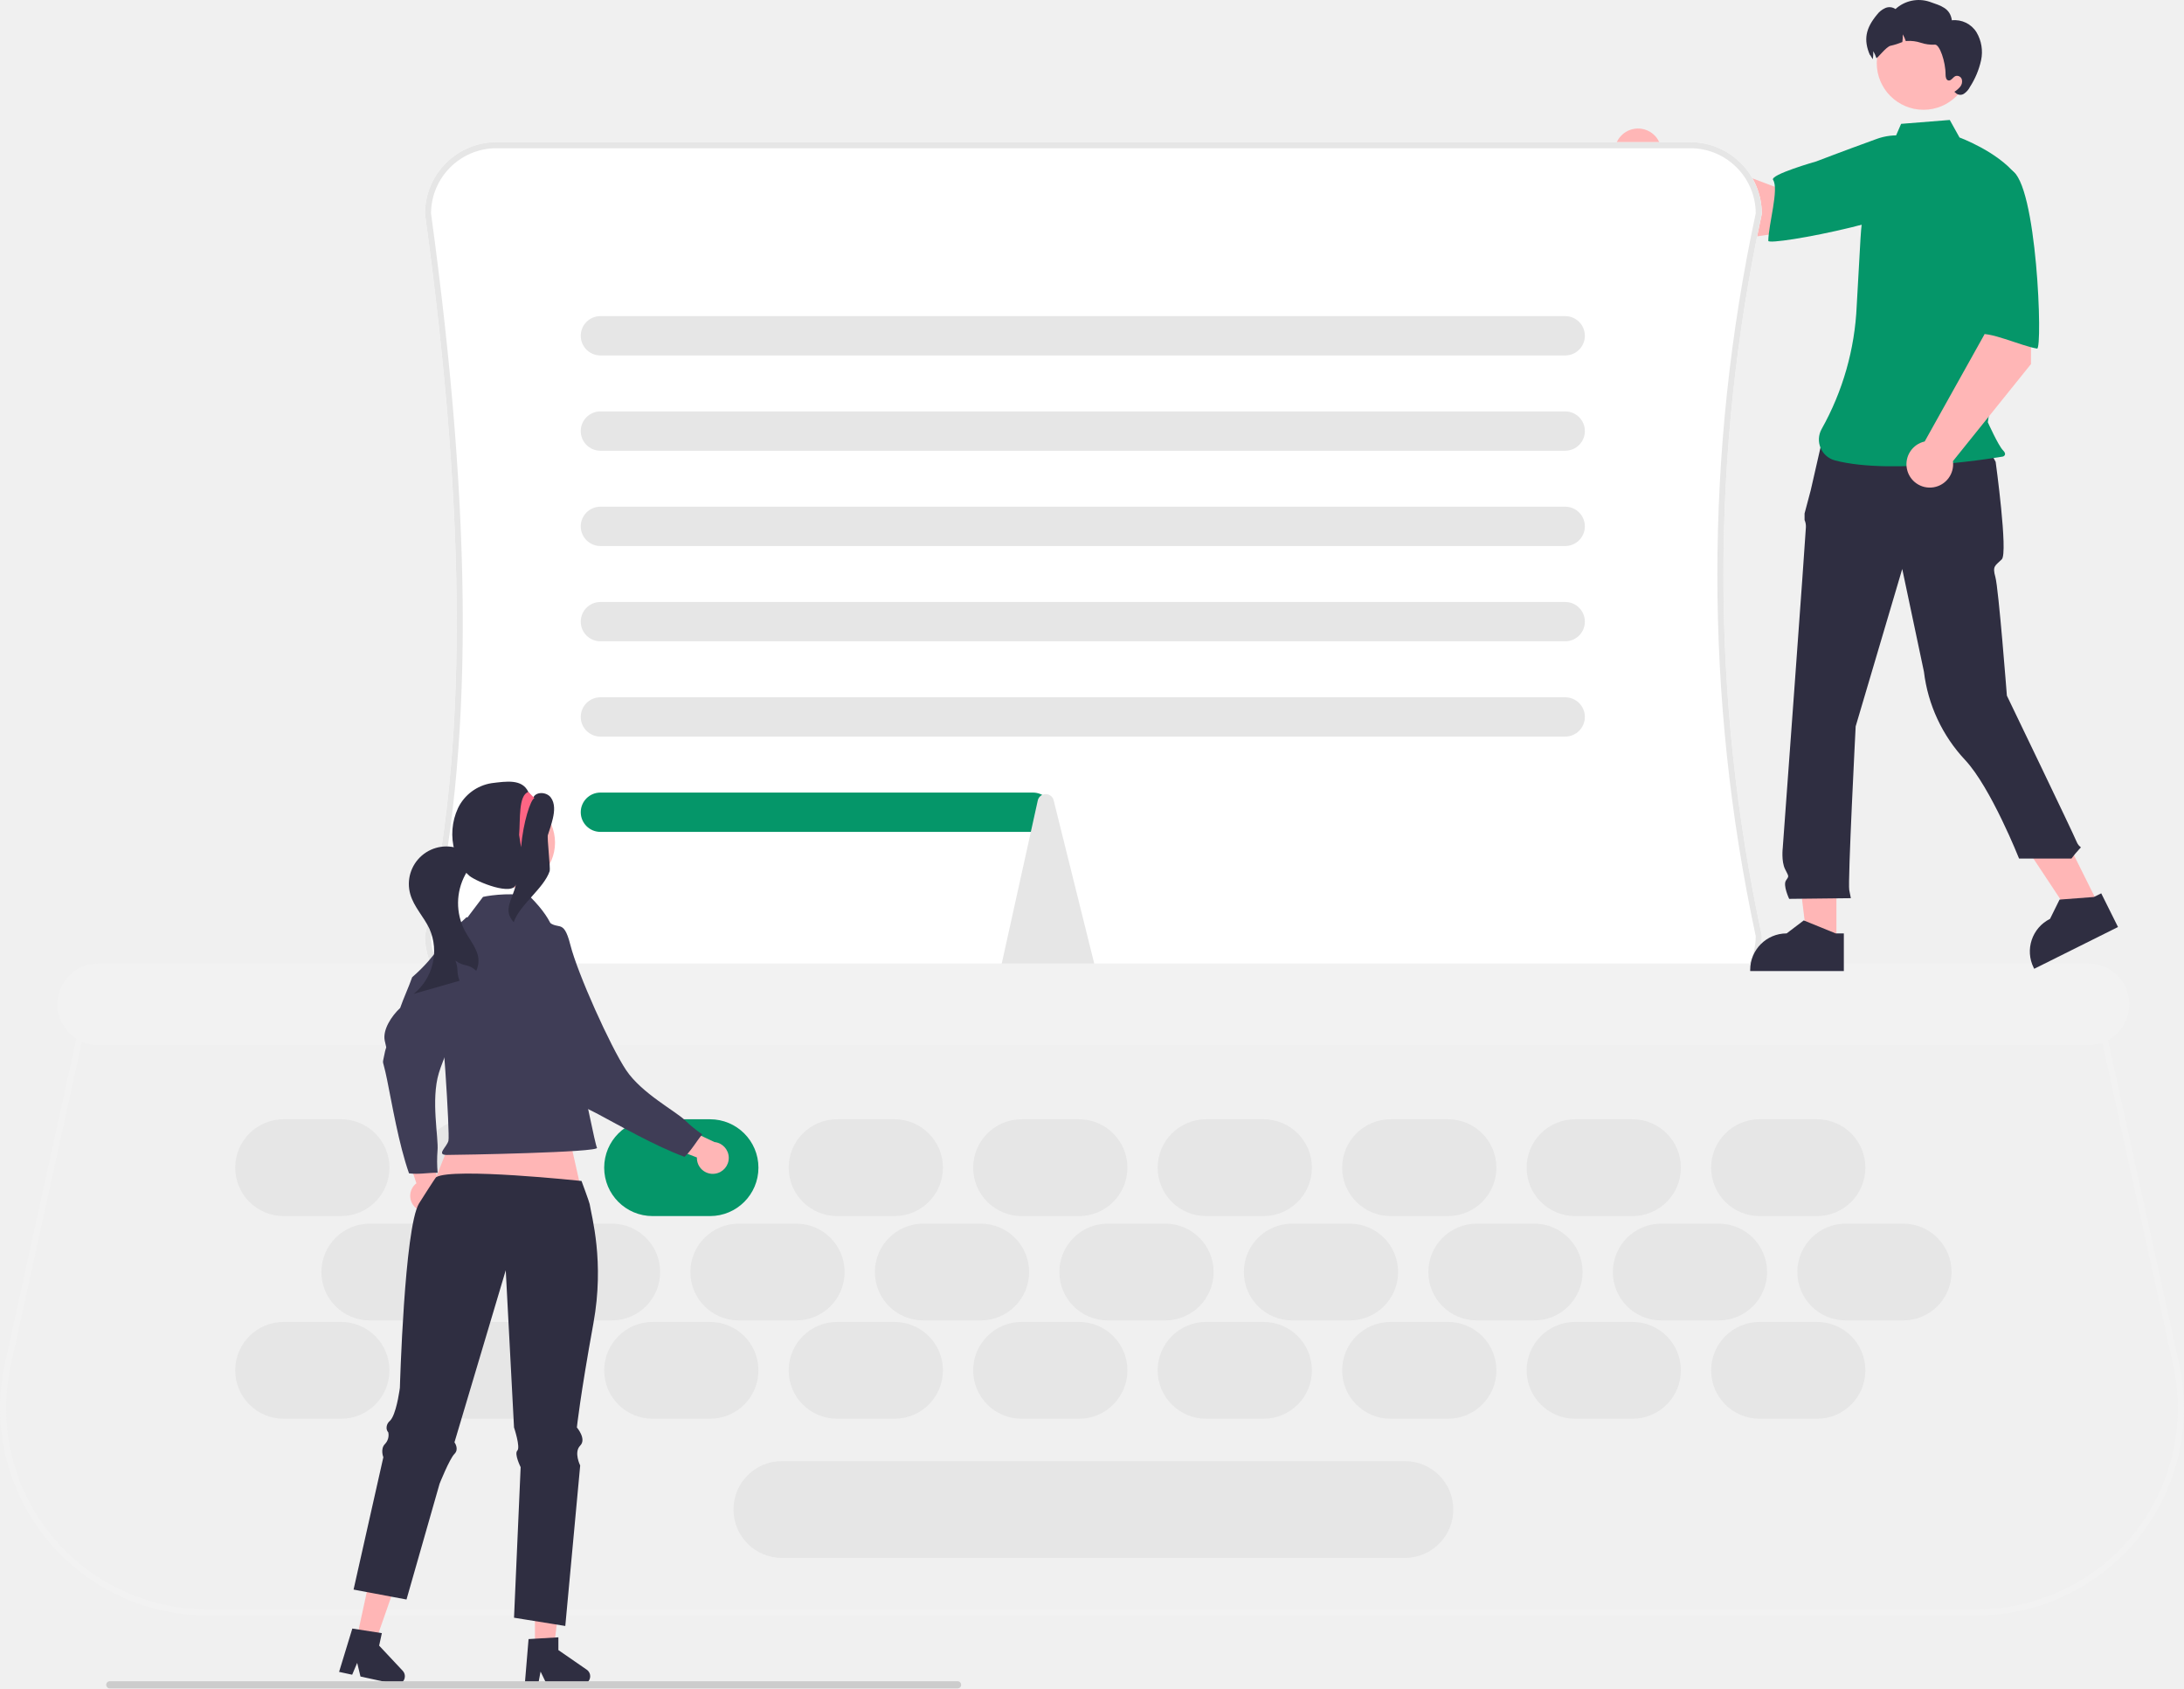
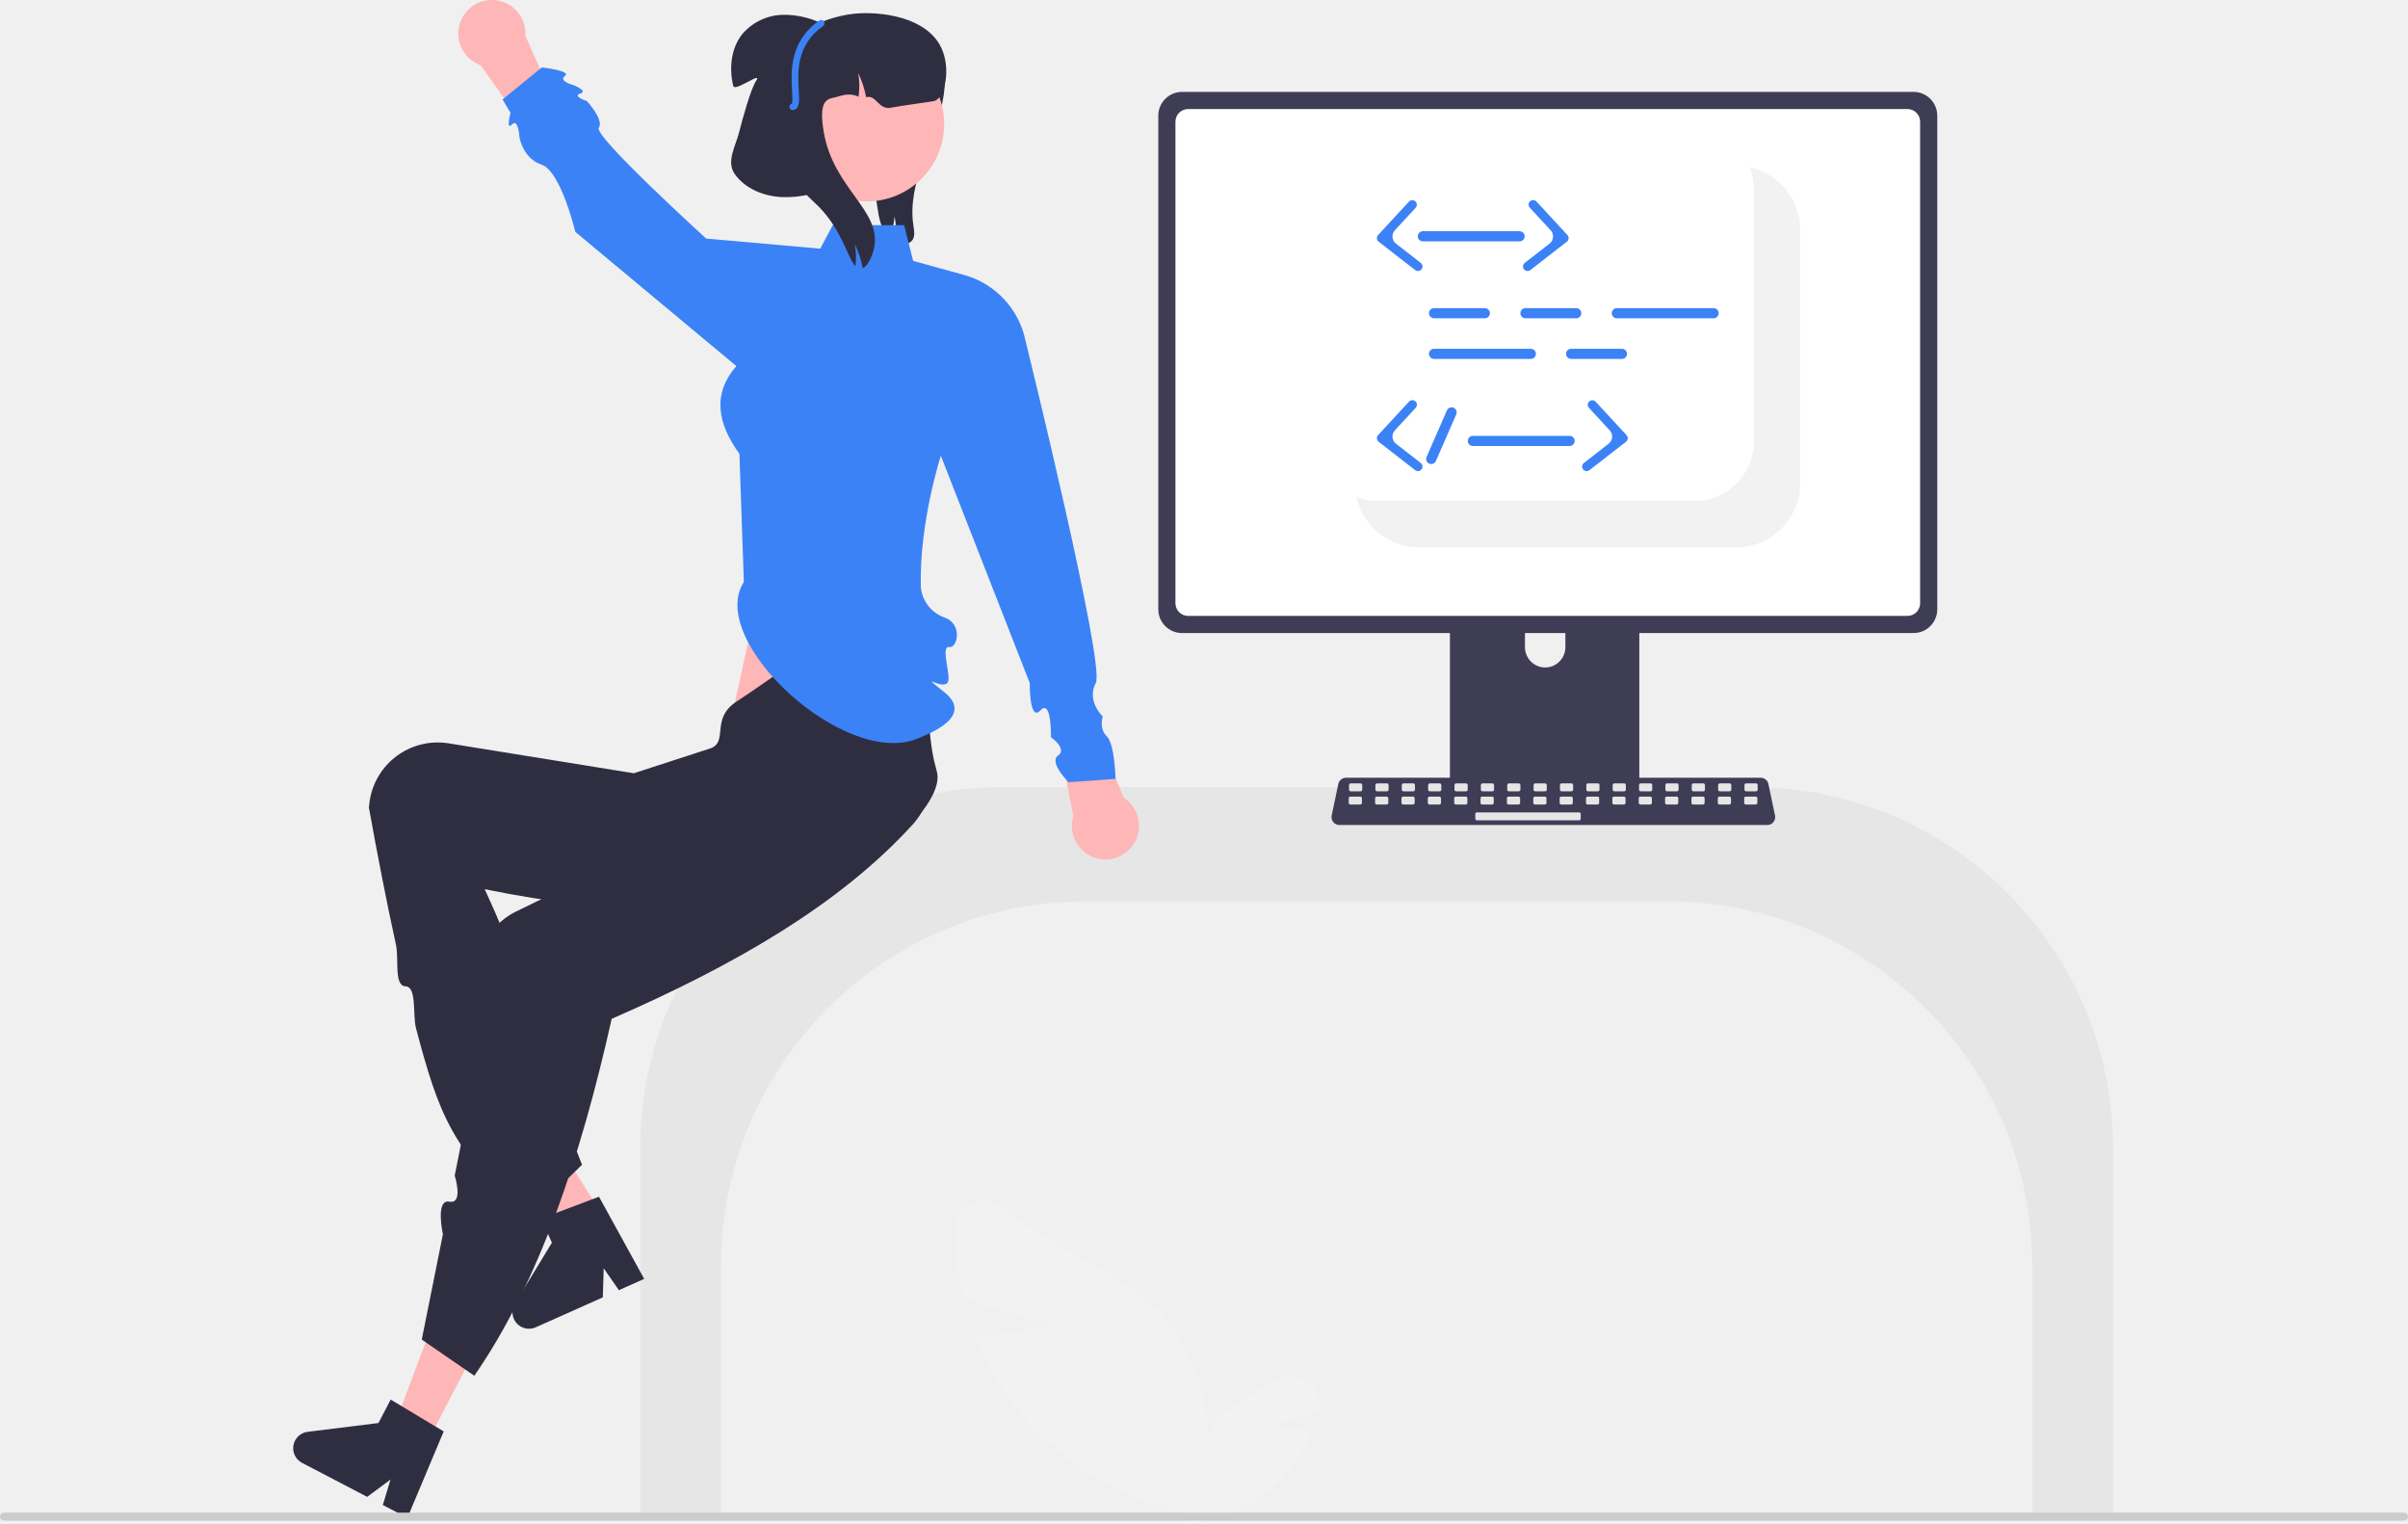
- <svg xmlns="http://www.w3.org/2000/svg" data-name="Layer 1" width="722.113" height="558.151" viewBox="0 0 722.113 558.151">
-   <path d="M892.077,705.041h-585.082a68.496,68.496,0,0,1-66.896-83.213l26.134-118.787H932.84l26.134,118.787a68.496,68.496,0,0,1-66.896,83.213Zm-624.237-200-25.788,117.217a66.497,66.497,0,0,0,64.943,80.783h585.082a66.497,66.497,0,0,0,64.943-80.783l-25.788-117.217Z" transform="translate(-238.4798 -171.0368)" fill="#f2f2f2" />
-   <path d="M817.785,249.415l30.69-4.574-4.848-21.349-18.4,9.267-37.961-14.307a7.717,7.717,0,1,0-5.048,10.199Z" transform="translate(-238.4798 -171.0368)" fill="#ffb6b6" />
-   <path d="M880.164,233.455c-2.373,8.995-57.048,19.141-57.02,17.195.078-5.531,3.593-17.135,1.585-20.146-1.148-1.722,14.313-6.121,14.313-6.121s8.533-3.285,19.596-7.293a19.721,19.721,0,0,1,18.85,2.604S882.537,224.461,880.164,233.455Z" transform="translate(-238.4798 -171.0368)" fill="#059669" />
-   <path d="M351.247,608.037h-19a16,16,0,0,0,0,32h19a16,16,0,0,0,0-32Z" transform="translate(-238.4798 -171.0368)" fill="#e6e6e6" />
-   <path d="M412.247,608.037h-19a16,16,0,0,0,0,32h19a16,16,0,0,0,0-32Z" transform="translate(-238.4798 -171.0368)" fill="#e6e6e6" />
-   <path d="M473.247,608.037h-19a16,16,0,0,0,0,32h19a16,16,0,0,0,0-32Z" transform="translate(-238.4798 -171.0368)" fill="#e6e6e6" />
-   <path d="M534.247,608.037h-19a16,16,0,0,0,0,32h19a16,16,0,0,0,0-32Z" transform="translate(-238.4798 -171.0368)" fill="#e6e6e6" />
-   <path d="M595.247,608.037h-19a16,16,0,0,0,0,32h19a16,16,0,0,0,0-32Z" transform="translate(-238.4798 -171.0368)" fill="#e6e6e6" />
-   <path d="M656.247,608.037h-19a16,16,0,0,0,0,32h19a16,16,0,0,0,0-32Z" transform="translate(-238.4798 -171.0368)" fill="#e6e6e6" />
-   <path d="M717.247,608.037h-19a16,16,0,0,0,0,32h19a16,16,0,0,0,0-32Z" transform="translate(-238.4798 -171.0368)" fill="#e6e6e6" />
-   <path d="M778.247,608.037h-19a16,16,0,0,0,0,32h19a16,16,0,0,0,0-32Z" transform="translate(-238.4798 -171.0368)" fill="#e6e6e6" />
-   <path d="M839.247,608.037h-19a16,16,0,0,0,0,32h19a16,16,0,0,0,0-32Z" transform="translate(-238.4798 -171.0368)" fill="#e6e6e6" />
-   <path d="M351.247,541.037h-19a16,16,0,0,0,0,32h19a16,16,0,0,0,0-32Z" transform="translate(-238.4798 -171.0368)" fill="#e6e6e6" />
-   <path d="M412.247,541.037h-19a16,16,0,0,0,0,32h19a16,16,0,0,0,0-32Z" transform="translate(-238.4798 -171.0368)" fill="#e6e6e6" />
-   <path d="M473.247,541.037h-19a16,16,0,0,0,0,32h19a16,16,0,0,0,0-32Z" transform="translate(-238.4798 -171.0368)" fill="#059669" />
-   <path d="M534.247,541.037h-19a16,16,0,0,0,0,32h19a16,16,0,0,0,0-32Z" transform="translate(-238.4798 -171.0368)" fill="#e6e6e6" />
-   <path d="M595.247,541.037h-19a16,16,0,0,0,0,32h19a16,16,0,0,0,0-32Z" transform="translate(-238.4798 -171.0368)" fill="#e6e6e6" />
-   <path d="M656.247,541.037h-19a16,16,0,0,0,0,32h19a16,16,0,0,0,0-32Z" transform="translate(-238.4798 -171.0368)" fill="#e6e6e6" />
-   <path d="M717.247,541.037h-19a16,16,0,0,0,0,32h19a16,16,0,0,0,0-32Z" transform="translate(-238.4798 -171.0368)" fill="#e6e6e6" />
-   <path d="M778.247,541.037h-19a16,16,0,0,0,0,32h19a16,16,0,0,0,0-32Z" transform="translate(-238.4798 -171.0368)" fill="#e6e6e6" />
-   <path d="M839.247,541.037h-19a16,16,0,0,0,0,32h19a16,16,0,0,0,0-32Z" transform="translate(-238.4798 -171.0368)" fill="#e6e6e6" />
-   <path d="M379.747,575.537h-19a16,16,0,0,0,0,32h19a16,16,0,0,0,0-32Z" transform="translate(-238.4798 -171.0368)" fill="#e6e6e6" />
-   <path d="M440.747,575.537h-19a16,16,0,0,0,0,32h19a16,16,0,0,0,0-32Z" transform="translate(-238.4798 -171.0368)" fill="#e6e6e6" />
-   <path d="M501.747,575.537h-19a16,16,0,0,0,0,32h19a16,16,0,0,0,0-32Z" transform="translate(-238.4798 -171.0368)" fill="#e6e6e6" />
-   <path d="M562.747,575.537h-19a16,16,0,0,0,0,32h19a16,16,0,0,0,0-32Z" transform="translate(-238.4798 -171.0368)" fill="#e6e6e6" />
-   <path d="M623.747,575.537h-19a16,16,0,0,0,0,32h19a16,16,0,0,0,0-32Z" transform="translate(-238.4798 -171.0368)" fill="#e6e6e6" />
-   <path d="M684.747,575.537h-19a16,16,0,0,0,0,32h19a16,16,0,0,0,0-32Z" transform="translate(-238.4798 -171.0368)" fill="#e6e6e6" />
-   <path d="M745.747,575.537h-19a16,16,0,0,0,0,32h19a16,16,0,0,0,0-32Z" transform="translate(-238.4798 -171.0368)" fill="#e6e6e6" />
-   <path d="M806.747,575.537h-19a16,16,0,0,0,0,32h19a16,16,0,0,0,0-32Z" transform="translate(-238.4798 -171.0368)" fill="#e6e6e6" />
-   <path d="M867.747,575.537h-19a16,16,0,0,0,0,32h19a16,16,0,0,0,0-32Z" transform="translate(-238.4798 -171.0368)" fill="#e6e6e6" />
-   <path d="M797.379,504.037H402.615a23.645,23.645,0,0,1-23.618-23.618l.026-.226c13.966-60.428,13.96-136.182-.017-238.402l-.009-.136a23.645,23.645,0,0,1,23.618-23.618H797.379A23.645,23.645,0,0,1,820.997,241.655l-.022.209a566.872,566.872,0,0,0,0,238.346l.022.209A23.645,23.645,0,0,1,797.379,504.037Z" transform="translate(-238.4798 -171.0368)" fill="#fff" />
-   <path d="M797.379,504.037H402.615a23.645,23.645,0,0,1-23.618-23.618l.026-.226c13.966-60.428,13.96-136.182-.017-238.402l-.009-.136a23.645,23.645,0,0,1,23.618-23.618H797.379A23.645,23.645,0,0,1,820.997,241.655l-.022.209a566.872,566.872,0,0,0,0,238.346l.022.209A23.645,23.645,0,0,1,797.379,504.037ZM380.997,480.531a21.643,21.643,0,0,0,21.618,21.506H797.379a21.643,21.643,0,0,0,21.618-21.514,568.845,568.845,0,0,1,0-238.973,21.643,21.643,0,0,0-21.618-21.514H402.615a21.643,21.643,0,0,0-21.618,21.551C394.989,343.956,394.99,419.893,380.997,480.531Z" transform="translate(-238.4798 -171.0368)" fill="#e6e6e6" />
-   <path d="M755.997,288.537h-319a6.5,6.5,0,0,1,0-13h319a6.5,6.5,0,0,1,0,13Z" transform="translate(-238.4798 -171.0368)" fill="#e6e6e6" />
-   <path d="M755.997,320.037h-319a6.5,6.5,0,0,1,0-13h319a6.5,6.5,0,0,1,0,13Z" transform="translate(-238.4798 -171.0368)" fill="#e6e6e6" />
-   <path d="M755.997,351.537h-319a6.5,6.5,0,0,1,0-13h319a6.5,6.5,0,0,1,0,13Z" transform="translate(-238.4798 -171.0368)" fill="#e6e6e6" />
-   <path d="M755.997,383.037h-319a6.5,6.5,0,0,1,0-13h319a6.5,6.5,0,0,1,0,13Z" transform="translate(-238.4798 -171.0368)" fill="#e6e6e6" />
-   <path d="M755.997,414.537h-319a6.5,6.5,0,0,1,0-13h319a6.5,6.5,0,0,1,0,13Z" transform="translate(-238.4798 -171.0368)" fill="#e6e6e6" />
-   <path d="M579.997,446.037h-143a6.5,6.5,0,0,1,0-13h143a6.5,6.5,0,0,1,0,13Z" transform="translate(-238.4798 -171.0368)" fill="#059669" />
-   <path d="M598.178,495.537H571.855a2.658,2.658,0,0,1-2.069-1.02,3.174,3.174,0,0,1-.601-2.652l12.387-56.046a2.7,2.7,0,0,1,5.32-.081l13.936,56.045a3.175,3.175,0,0,1-.558,2.704A2.657,2.657,0,0,1,598.178,495.537Z" transform="translate(-238.4798 -171.0368)" fill="#e6e6e6" />
-   <path d="M928.997,516.537h-658a13.5,13.5,0,0,1,0-27h658a13.5,13.5,0,0,1,0,27Z" transform="translate(-238.4798 -171.0368)" fill="#f2f2f2" />
-   <polygon points="607.193 311.693 597.591 311.692 593.024 274.657 607.195 274.658 607.193 311.693" fill="#ffb6b6" />
-   <path d="M848.121,492.037l-30.96-.001v-.392a12.051,12.051,0,0,1,12.05-12.05h.001l5.655-4.29,10.551,4.291,2.703 0Z" transform="translate(-238.4798 -171.0368)" fill="#2f2e41" />
-   <polygon points="693.95 299.209 685.357 303.492 664.747 272.384 677.431 266.063 693.95 299.209" fill="#ffb6b6" />
-   <path d="M938.774,477.484l-27.709,13.81-.175-.35a12.051,12.051,0,0,1,5.409-16.16l.001-0,3.147-6.363,11.357-.867,2.419-1.206Z" transform="translate(-238.4798 -171.0368)" fill="#2f2e41" />
-   <path d="M841.419,314.529l52.945,1.853,3.959,7.352s4.146,30.079,2.023,32.203-3.185,2.123-2.123,5.84,3.807,39.222,3.807,39.222,21.871,45.366,22.933,48.021,2.123,1.593,1.062,2.654A39.098,39.098,0,0,0,923.369,454.859H906.064s-9.317-23.503-17.846-32.593a51.635,51.635,0,0,1-13.612-29.178l-7.175-33.965L852.036,411.148s-2.654,51.494-2.123,54.149l.531,2.654-20.396.228s-2.123-4.475-1.062-6.067.998-1.158-.297-3.764-.764-7.023-.764-7.023,7.655-104.412,7.655-106.005a5.295,5.295,0,0,0-.441-2.388V340.77l2.034-7.66Z" transform="translate(-238.4798 -171.0368)" fill="#2f2e41" />
-   <path d="M864.246,218.467c-3.446,2.049-5.508,5.813-6.691,9.644a91.389,91.389,0,0,0-3.927,21.835l-1.25,22.187a91.35,91.35,0,0,1-11.627,40.784,7.13,7.13,0,0,0,4.46,10.325c19.189,5.035,55.533-1.287,55.533-1.287s1.548-.516,0-2.064-5.021-9.288-5.021-9.288l4.128-27.117,5.16-54.697c-6.192-7.74-18.645-12.303-18.645-12.303l-3.218-5.792-16.089,1.287Z" transform="translate(-238.4798 -171.0368)" fill="#059669" />
-   <circle cx="635.979" cy="20.834" r="15.455" fill="#ffb8b8" />
-   <path d="M893.503,190.953a26.877,26.877,0,0,1-3.676,8.807,5.995,5.995,0,0,1-2.005,2.277,2.192,2.192,0,0,1-2.785-.348l-.376-.306a7.976,7.976,0,0,0,1.949-1.692,2.716,2.716,0,0,0,.522-2.43,1.673,1.673,0,0,0-2.047-1.093c-.905.355-1.455,1.664-2.402,1.462-.766-.167-.926-1.177-.926-1.97.028-4.149-1.977-10.046-3.53-9.865a12.519,12.519,0,0,1-4.63-.62,12.13,12.13,0,0,0-4.637-.592c-.111.014-.223.035-.341.056a10.267,10.267,0,0,0-1.03-2.249,12.014,12.014,0,0,1-.125,2.548,23.832,23.832,0,0,1-3.857,1.218c-1.434.202-4.588,4.491-4.734,4.052a10.268,10.268,0,0,0-1.03-2.249,12.014,12.014,0,0,1-.125,2.548c-.007.035-.007.063-.014.097-.696-.926-1.121-2.054-.884-1.191-2.332-5.277-1.427-9.058,2.242-13.506a7.055,7.055,0,0,1,2.75-2.207,3.468,3.468,0,0,1,3.384.334,11.384,11.384,0,0,1,11.292-2.409c3.822,1.33,6.767,2.11,7.352,6.12a8.509,8.509,0,0,1,8.153,3.968A12.85,12.85,0,0,1,893.503,190.953Z" transform="translate(-238.4798 -171.0368)" fill="#2f2e41" />
-   <path d="M909.997,291.385l.025-31.029-21.832,1.63,6.437,19.57-19.775,35.421a7.717,7.717,0,1,0,9.338,6.504Z" transform="translate(-238.4798 -171.0368)" fill="#ffb6b6" />
-   <path d="M903.458,227.33c8.544,3.68,10.475,59.255,8.554,58.939-5.458-.896-16.413-6.093-19.688-4.554-1.873.88-3.932-15.062-3.932-15.062s-1.984-8.926-4.308-20.461a19.721,19.721,0,0,1,5.369-18.256S894.914,223.651,903.458,227.33Z" transform="translate(-238.4798 -171.0368)" fill="#059669" />
-   <path d="M375.817,570.227a5.239,5.239,0,0,1,.342-8.026l-5.866-17.669,9.343,2.51,4.138,16.394a5.267,5.267,0,0,1-7.957,6.791Z" transform="translate(-238.4798 -171.0368)" fill="#ffb6b6" />
-   <path d="M392.751,474.231c1.55.889,10.722-1.313,12.514-.687-.989,6.033,4.382,3.769-1.45,11.692s-17.578,31.679-20.247,40.558-.027,21.391-.427,25.599a43.667,43.667,0,0,0,.036,7.324c-3.151-.04-6.257.614-9.457.196-3.413-9.657-5.708-23.403-7.266-31s-1.615-4.384-.901-8.183.888-1.038.137-4.672,2.285-8.2,5.091-10.803c1.21-3.479,2.773-6.723,3.97-10.165C383.525,486.435,384.102,482.013,392.751,474.231Z" transform="translate(-238.4798 -171.0368)" fill="#3f3d56" />
-   <path d="M474.884,559.027a5.239,5.239,0,0,1-5.979-5.365l-17.369-6.701,7.876-5.618,15.286,7.225a5.267,5.267,0,0,1,.185,10.459Z" transform="translate(-238.4798 -171.0368)" fill="#ffb6b6" />
-   <path d="M411.534,484.94c1.671-.632,5.801-9.113,7.423-10.098,4.029,4.598,5.695-.987,8.105,8.551s13.284,33.706,18.443,41.409,16.497,13.617,19.492,16.6a43.666,43.666,0,0,0,5.677,4.627c-2.033,2.407-3.503,5.221-5.859,7.426-9.625-3.503-21.695-10.468-28.551-14.094s-4.411-1.54-6.89-4.506-.237-1.345-3.52-3.075-4.878-6.976-5.105-10.797c-1.917-3.145-3.428-6.413-5.325-9.526C415.093,499.819,412.046,496.563,411.534,484.94Z" transform="translate(-238.4798 -171.0368)" fill="#3f3d56" />
-   <polygon points="186.123 366.39 194.791 405.071 139.247 401.616 154.351 363.627 186.123 366.39" fill="#ffb6b6" />
-   <polygon points="176.874 544.917 183.113 544.916 186.081 520.851 176.873 520.851 176.874 544.917" fill="#ffb6b6" />
-   <path d="M413.241,712.875l9.863-.589v4.226l9.377,6.476a2.64,2.64,0,0,1-1.5,4.812h-11.742l-2.024-4.18-.79,4.18h-4.427Z" transform="translate(-238.4798 -171.0368)" fill="#2f2e41" />
-   <polygon points="117.905 541.813 124.002 543.135 132.005 520.246 123.006 518.294 117.905 541.813" fill="#ffb6b6" />
-   <path d="M354.972,709.393l9.764,1.516-.896,4.13,7.791,8.317a2.64,2.64,0,0,1-2.486,4.384l-11.475-2.489-1.092-4.514-1.658,3.917-4.327-.939Z" transform="translate(-238.4798 -171.0368)" fill="#2f2e41" />
-   <path d="M434.689,608.453c-4.379,24.065-5.473,34.455-5.473,34.455s3.284,3.828,1.095,6.018,0,6.562,0,6.562l-4.923,53.053-3.963-.642-9.546-1.535-3.443-.556,2.189-49.769s-2.189-4.379-1.095-5.473c1.095-1.095-1.095-7.657-1.095-7.657l-2.734-51.958-16.958,56.881s1.645,2.189,0,3.828c-1.639,1.639-4.917,9.846-4.917,9.846l-10.085,35.287-.856,2.997-5.259-.985-5.724-1.076-1.052-.196-1.871-.355-1.205-.226-.41-.073-1.981-.373.599-2.66.312-1.4,8.531-37.892.196-.875.208-.923s-1.095-2.734.544-4.379a4.274,4.274,0,0,0,1.095-3.828,1.493,1.493,0,0,1-.147-.183,2.27,2.27,0,0,1-.391-.893,2.961,2.961,0,0,1,1.089-2.752,4.67,4.67,0,0,0,.777-1.113c1.663-3.15,2.501-9.822,2.501-9.822s1.48-52.845,6.323-60.917c.257-.422,5.399-8.523,5.668-8.688,5.467-3.278,48.063,1.25,48.063,1.25s2.58,6.931,2.696,7.652C434.075,573.136,438.401,588.039,434.689,608.453Z" transform="translate(-238.4798 -171.0368)" fill="#2f2e41" />
-   <path d="M421.746,481.165s.922-4.784-7.935-13.641c-4.689-1.563-12.813-.652-15.629,0-13.024,17.192-10.692,14.159-14.083,23.764a13.529,13.529,0,0,0-.928,6.838c1.563,7.815,4.1,47.928,3.579,50.012s-4.168,4.689-.521,4.689,50.675-.823,49.633-2.386S421.746,481.165,421.746,481.165Z" transform="translate(-238.4798 -171.0368)" fill="#3f3d56" />
-   <circle cx="168.577" cy="278.545" r="14.938" fill="#ffb6b6" />
-   <path d="M394.401,455.23c-.082,1.812-1.217,3.373-2.094,4.959a19.789,19.789,0,0,0-.184,18.46c1.219,2.313,2.907,4.377,3.875,6.806a7.731,7.731,0,0,1-.061,6.522c-2.618-2.519-3.896-1.189-6.869-3.388,1.169,3.277.172,3.383,1.346,6.657q-7.569,2.161-15.144,4.334a18.252,18.252,0,0,0,5.221-21.482c-1.846-3.958-5.146-7.221-6.347-11.427a12.399,12.399,0,0,1,17.042-14.713C392.886,451.472,394.483,453.447,394.401,455.23Z" transform="translate(-238.4798 -171.0368)" fill="#2f2e41" />
-   <path d="M413.163,432.839c-2.009-4.389-7.309-3.496-12.101-2.917a14.894,14.894,0,0,0-11.159,8.281,20.353,20.353,0,0,0-1.104,14.128,15.478,15.478,0,0,0,4.887,8.239c2.531,2.035,14.429,6.849,15.419,2.704-1.238,5.408-4.46,8.486-.773,12.631,1.91-5.737,9.985-11.186,11.895-16.922.287-.864-.893-11.013-.606-11.876.606-1.82,1.213-3.644,1.651-5.511.55-2.346.762-5.037-.696-6.956s-5.129-1.994-5.866.301" transform="translate(-238.4798 -171.0368)" fill="#2f2e41" />
-   <path d="M410.758,451.107l-.639-4.065c.434-5.056-.274-13.097,3.043-14.203l2.029,2.029C413.909,435.296,411.467,442.856,410.758,451.107Z" transform="translate(-238.4798 -171.0368)" fill="#ff6584" />
-   <path d="M556.269,727.998a1.186,1.186,0,0,1-1.19,1.19h-280.29a1.19,1.19,0,1,1,0-2.38h280.29A1.187,1.187,0,0,1,556.269,727.998Z" transform="translate(-238.4798 -171.0368)" fill="#ccc" />
-   <path d="M702.997,654.041h-206a16,16,0,0,0,0,32h206a16,16,0,0,0,0-32Z" transform="translate(-238.4798 -171.0368)" fill="#e6e6e6" />
+ <svg xmlns="http://www.w3.org/2000/svg" data-name="Layer 1" width="717.67" height="453.964" viewBox="0 0 717.67 453.964">
+   <path d="M527.601,309.438a3.827,3.827,0,0,1-4.314,1.257,5.829,5.829,0,0,1-.679-.248,28.826,28.826,0,0,0-.367-7.989,21.362,21.362,0,0,1-1.64,6.57,8.911,8.911,0,0,1-1.76-2.513,22.425,22.425,0,0,1-1.603-6.046c-1.204-7.088-2.393-14.462-.428-21.389,2.879-10.119,11.957-17.393,15.749-27.211l1.868-1.677c3.198,5.445,3.339,12.212,2.036,18.387-1.297,6.187-3.909,11.994-5.975,17.96s-3.613,12.313-2.655,18.556C528.054,306.566,528.39,308.181,527.601,309.438Z" transform="translate(-255.6148 -237.9612)" fill="#2f2e41" />
+   <polygon points="230.469 157.098 218.295 212.779 271.469 230.098 263.65 157.098 230.469 157.098" fill="#ffb6b6" />
+   <path d="M861.314,690.559h24.096V580.09A107.653,107.653,0,0,0,777.879,472.559H553.94A107.653,107.653,0,0,0,446.41,580.09V690.559h24.096V615.09A108.654,108.654,0,0,1,579.036,506.559H752.783A108.654,108.654,0,0,1,861.314,615.09Z" transform="translate(-255.6148 -237.9612)" fill="#e6e6e6" />
+   <path d="M568.509,632.767l-25.68-7.775a88.484,88.484,0,0,1-2.509-20.963,8.399,8.399,0,0,1,13.815-6.355c13.773,11.814,33.948,18.118,46.968,31.58a52.073,52.073,0,0,1,13.888,42.946l5.621,18.181a87.259,87.259,0,0,1-63.977-35.285,84.287,84.287,0,0,1-10.122-18.565C557.405,635.296,568.509,632.767,568.509,632.767Z" transform="translate(-255.6148 -237.9612)" fill="#f2f2f2" />
+   <path d="M635.438,662.54l13.098-3.966q.025-.104.05-.209a8.409,8.409,0,0,0-12.483-9.094c-5.946,3.532-12.548,6.573-17.289,11.476a26.559,26.559,0,0,0-7.083,21.904l-2.867,9.273a44.505,44.505,0,0,0,32.63-17.996,42.989,42.989,0,0,0,5.162-9.469C641.101,663.83,635.438,662.54,635.438,662.54Z" transform="translate(-255.6148 -237.9612)" fill="#f2f2f2" />
+   <path d="M741.463,391.091H690.458a2.721,2.721,0,0,0-2.717,2.724v80.574h56.447V393.815A2.723,2.723,0,0,0,741.463,391.091Zm-25.331,45.781a6.051,6.051,0,0,1-6.023-6.023v-9.293a6.023,6.023,0,0,1,12.046,0v9.293a6.051,6.051,0,0,1-6.023,6.023Z" transform="translate(-255.6148 -237.9612)" fill="#3f3d56" />
+   <path d="M825.924,265.347H607.895a7.078,7.078,0,0,0-7.066,7.066V419.54a7.073,7.073,0,0,0,7.066,7.066h218.029a7.073,7.073,0,0,0,7.066-7.066V272.413A7.078,7.078,0,0,0,825.924,265.347Z" transform="translate(-255.6148 -237.9612)" fill="#3f3d56" />
+   <path d="M824.104,270.45H609.717a3.787,3.787,0,0,0-3.779,3.787V417.718a3.786,3.786,0,0,0,3.779,3.779H824.104a3.786,3.786,0,0,0,3.779-3.779V274.237A3.787,3.787,0,0,0,824.104,270.45Z" transform="translate(-255.6148 -237.9612)" fill="#fff" />
+   <path d="M687.565,471.812v7.774a1.523,1.523,0,0,0,1.52,1.52h53.758a1.527,1.527,0,0,0,1.52-1.52V471.812Z" transform="translate(-255.6148 -237.9612)" fill="#3f3d56" />
+   <path d="M782.345,483.811H654.796a2.346,2.346,0,0,1-2.296-2.83l1.979-9.4a2.356,2.356,0,0,1,2.296-1.863H780.366a2.356,2.356,0,0,1,2.296,1.863l1.979,9.4a2.346,2.346,0,0,1-2.296,2.83Z" transform="translate(-255.6148 -237.9612)" fill="#3f3d56" />
+   <rect x="402.066" y="233.45" width="3.928" height="2.357" rx="0.488" fill="#e6e6e6" />
+   <rect x="409.923" y="233.45" width="3.928" height="2.357" rx="0.488" fill="#e6e6e6" />
+   <rect x="417.779" y="233.45" width="3.928" height="2.357" rx="0.488" fill="#e6e6e6" />
+   <rect x="425.636" y="233.45" width="3.928" height="2.357" rx="0.488" fill="#e6e6e6" />
+   <rect x="433.493" y="233.45" width="3.928" height="2.357" rx="0.488" fill="#e6e6e6" />
+   <rect x="441.35" y="233.45" width="3.928" height="2.357" rx="0.488" fill="#e6e6e6" />
+   <rect x="449.207" y="233.45" width="3.928" height="2.357" rx="0.488" fill="#e6e6e6" />
+   <rect x="457.063" y="233.45" width="3.928" height="2.357" rx="0.488" fill="#e6e6e6" />
+   <rect x="464.92" y="233.45" width="3.928" height="2.357" rx="0.488" fill="#e6e6e6" />
+   <rect x="472.777" y="233.45" width="3.928" height="2.357" rx="0.488" fill="#e6e6e6" />
+   <rect x="480.634" y="233.45" width="3.928" height="2.357" rx="0.488" fill="#e6e6e6" />
+   <rect x="488.49" y="233.45" width="3.928" height="2.357" rx="0.488" fill="#e6e6e6" />
+   <rect x="496.347" y="233.45" width="3.928" height="2.357" rx="0.488" fill="#e6e6e6" />
+   <rect x="504.204" y="233.45" width="3.928" height="2.357" rx="0.488" fill="#e6e6e6" />
+   <rect x="512.061" y="233.45" width="3.928" height="2.357" rx="0.488" fill="#e6e6e6" />
+   <rect x="519.917" y="233.45" width="3.928" height="2.357" rx="0.488" fill="#e6e6e6" />
+   <rect x="401.973" y="237.378" width="3.928" height="2.357" rx="0.488" fill="#e6e6e6" />
+   <rect x="409.83" y="237.378" width="3.928" height="2.357" rx="0.488" fill="#e6e6e6" />
+   <rect x="417.687" y="237.378" width="3.928" height="2.357" rx="0.488" fill="#e6e6e6" />
+   <rect x="425.543" y="237.378" width="3.928" height="2.357" rx="0.488" fill="#e6e6e6" />
+   <rect x="433.4" y="237.378" width="3.928" height="2.357" rx="0.488" fill="#e6e6e6" />
+   <rect x="441.257" y="237.378" width="3.928" height="2.357" rx="0.488" fill="#e6e6e6" />
+   <rect x="449.114" y="237.378" width="3.928" height="2.357" rx="0.488" fill="#e6e6e6" />
+   <rect x="456.97" y="237.378" width="3.928" height="2.357" rx="0.488" fill="#e6e6e6" />
+   <rect x="464.827" y="237.378" width="3.928" height="2.357" rx="0.488" fill="#e6e6e6" />
+   <rect x="472.684" y="237.378" width="3.928" height="2.357" rx="0.488" fill="#e6e6e6" />
+   <rect x="480.541" y="237.378" width="3.928" height="2.357" rx="0.488" fill="#e6e6e6" />
+   <rect x="488.398" y="237.378" width="3.928" height="2.357" rx="0.488" fill="#e6e6e6" />
+   <rect x="496.254" y="237.378" width="3.928" height="2.357" rx="0.488" fill="#e6e6e6" />
+   <rect x="504.111" y="237.378" width="3.928" height="2.357" rx="0.488" fill="#e6e6e6" />
+   <rect x="511.968" y="237.378" width="3.928" height="2.357" rx="0.488" fill="#e6e6e6" />
+   <rect x="519.825" y="237.378" width="3.928" height="2.357" rx="0.488" fill="#e6e6e6" />
+   <rect x="439.686" y="242.092" width="31.427" height="2.357" rx="0.488" fill="#e6e6e6" />
+   <path d="M792.138,306.469v75.52a19.073,19.073,0,0,1-19.07,19.07h-94.52a19.081,19.081,0,0,1-17.51-11.49,17.984,17.984,0,0,1-1.13-3.51,17.367,17.367,0,0,0,6.3,1.17h94.52a17.605,17.605,0,0,0,17.58-17.58v-75.52a17.368,17.368,0,0,0-1.17-6.3,17.988,17.988,0,0,1,3.51,1.13A19.081,19.081,0,0,1,792.138,306.469Z" transform="translate(-255.6148 -237.9612)" fill="#f2f2f2" />
+   <polygon points="183.897 368.973 174.522 374.778 146.903 340.828 160.739 332.262 183.897 368.973" fill="#ffb6b6" />
+   <path d="M447.605,619.06l-7.541,3.367-4.524-6.519-.269,8.659-20.001,8.929a4.924,4.924,0,0,1-6.214-7.056l11.048-18.162-3.213-7.198,17.248-6.497Z" transform="translate(-255.6148 -237.9612)" fill="#2f2e41" />
+   <path d="M413.25,600.403l15.834-15.344c-11.764-29.029-12.704-47.022-29.012-82.131,38.693,7.914,66.356,7.433,98.356.337,10.833-2.365,38.786-23.956,36.487-35.027q-.161-.776-.381-1.538c-3.435-11.711-1.016-29.646-8.451-42.642-13.755-5.186-34.653,12.326-51,23-7.883,5.147-2.112,12.161-8,14l-22.569,7.326-55.373-8.943a20.511,20.511,0,0,0-23.376,17.359q-.141.902-.204,1.813c2.548,14.103,5.204,27.837,8.063,40.873.923,4.208-.635,12.275,2.836,12.395s2.073,8.464,3.154,12.543C386.269,569.54,390.477,581.694,413.25,600.403Z" transform="translate(-255.6148 -237.9612)" fill="#2f2e41" />
+   <polygon points="127.329 429.745 117.562 424.647 133.015 383.711 147.43 391.235 127.329 429.745" fill="#ffb6b6" />
+   <path d="M381.316,637.145l15.661,10.783c19.195-27.76,31.658-64.854,40.939-106.36,36.139-15.765,67.761-33.801,89.796-57.993a20.915,20.915,0,0,0-1.209-29.095q-.578-.542-1.196-1.039c-9.545-7.603-30.743-3.228-44.292-9.583l-24.204,33.5,2.782,7.803-8.42,4.099-7.109,3.461-8.138,3.962L409.248,509.669a20.484,20.484,0,0,0-9.089,27.629q.404.818.878,1.6l-9.908,49.36s2.726,8.593-1.563,7.789-1.952,9.725-1.952,9.725Z" transform="translate(-255.6148 -237.9612)" fill="#2f2e41" />
+   <path d="M377.029,690.267l-7.321-3.821,2.301-7.594-6.955,5.165-19.418-10.135a4.924,4.924,0,0,1,1.673-9.252l21.096-2.616,3.647-6.988,15.802,9.486Z" transform="translate(-255.6148 -237.9612)" fill="#2f2e41" />
+   <path d="M590.506,475.665l-11.423-27.606-9,5,5.435,28.082a10.001,10.001,0,1,0,14.988-5.476Z" transform="translate(-255.6148 -237.9612)" fill="#ffb6b6" />
+   <path d="M398.823,257.368l17.381,24.3,7.633-6.909L412.18,248.638a10.001,10.001,0,1,0-13.357,8.73Z" transform="translate(-255.6148 -237.9612)" fill="#ffb6b6" />
+   <path d="M477.312,411.382c-11.274,17.486,30.028,55.586,51.772,46.677,3.807-1.56,16.904-6.713,7.952-13.856s1.038.851,1.274-3.799c.158-3.109-2.249-9.929.262-9.637s3.953-6.971-1.517-8.822a10.618,10.618,0,0,1-7-9c-.523-19.167,5.968-39.177,5.968-39.177l26.498,67.735s-.196,11.719,3.183,8.137,3.133,8.009,3.133,8.009,5.025,3.507,2.135,5.458,3.111,7.952,3.111,7.952l14-1s-.219-10.4-2.61-12.7-1.216-5.919-1.216-5.919-4.928-4.584-2.051-9.983-20.951-101.961-20.951-101.961a25.72,25.72,0,0,0-18.366-19.62l-15.121-4.163-2.685-10.653H503.792l-3.709,7-34-3s-33.643-30.61-32-33-3.573-7.986-3.573-7.986-4.454-1.458-1.941-2.236-2.237-2.578-2.237-2.578-4.4-1.156-2.325-2.678-6.925-2.522-6.925-2.522l-11.677,9.528,2.36,4.002s-1.439,5.449.439,3.46,2.232,3.784,2.232,3.784.959,6.322,6.646,8.227,10,20,10,20l48,40c-7.311,8.391-5.571,17.166.906,26.142Z" transform="translate(-255.6148 -237.9612)" fill="#3b82f6" />
+   <circle cx="258.343" cy="36.964" r="23.056" fill="#ffb6b6" />
+   <path d="M534.083,268.059c-.59.17-9.25,1.3-13,2-3.68.69-4.32-4-7.33-3.12a.127.127,0,0,0-.01-.06,28.344,28.344,0,0,0-2.37-7.17,21.178,21.178,0,0,1,.17,6.6.984.984,0,0,1-.02.17c-.01.1-.03.19-.04.29-3.18-1.4-5.2-.15-7.4.29-2.46.49-4.38,1.57-3,10,2.83,17.34,17.55,23.53,15,35-.5,2.27-1.76,5.11-3.34,5.82a28.344,28.344,0,0,0-2.37-7.17,21.178,21.178,0,0,1,.17,6.6c-2.45-2.65-4.22-11.91-12.46-19.25-2.03-1.8-12.2-12.48-13.42-15a32.136,32.136,0,0,1,.54,6.11,29.416,29.416,0,0,1-.28,4.1,1.151,1.151,0,0,1-.03.26c-.01.16-.04.3-.06.45-.02.17-.05.33-.08.5-3.33-.48-6.28-1.06-7.67-2.42-6.76-6.58,1.49-19.4,6-31,6.45-16.61,25.18-18.82,27-19,8.02-.81,21.57.91,26,10C539.183,258.429,537.203,267.159,534.083,268.059Z" transform="translate(-255.6148 -237.9612)" fill="#2f2e41" />
+   <path d="M485.468,271.808l16.701-25.98a25.612,25.612,0,0,0-13.188-3.46,16.419,16.419,0,0,0-12.109,5.711c-3.411,4.239-3.996,10.232-2.718,15.521C474.595,265.427,483,259,481,262c-1.642,2.349-4.327,12.222-5,15-1.084,4.472-4.063,9.062-1.409,12.821,3.139,4.444,8.74,6.654,14.177,6.878s10.788-1.282,15.954-2.989Z" transform="translate(-255.6148 -237.9612)" fill="#2f2e41" />
+   <path d="M491.886,270.783a1,1,0,0,1-.273-1.962c.262-.433.155-2.253.068-3.725-.325-5.524-.87-14.769,8.106-21.01a1.0 1,0,0,1,1.142,1.642c-8.055,5.601-7.571,13.815-7.251,19.25.183,3.107.315,5.352-1.57,5.779A.994.994,0,0,1,491.886,270.783Z" transform="translate(-255.6148 -237.9612)" fill="#3b82f6" />
+   <path d="M255.615,689.912a1.186,1.186,0,0,0,1.183,1.19H972.095a1.19,1.19,0,0,0,0-2.38h-715.29a1.186,1.186,0,0,0-1.19,1.183Z" transform="translate(-255.6148 -237.9612)" fill="#ccc" />
+   <path d="M698.15,332.811H683.017a1.513,1.513,0,0,1,0-3.026h15.132a1.513,1.513,0,0,1,0,3.026Z" transform="translate(-255.6148 -237.9612)" fill="#3b82f6" />
+   <path d="M725.387,332.811H710.255a1.513,1.513,0,1,1,0-3.026h15.132a1.513,1.513,0,1,1,0,3.026Z" transform="translate(-255.6148 -237.9612)" fill="#3b82f6" />
+   <path d="M739.006,344.916H723.874a1.513,1.513,0,1,1,0-3.026h15.132a1.513,1.513,0,1,1,0,3.026Z" transform="translate(-255.6148 -237.9612)" fill="#3b82f6" />
+   <path d="M711.852,344.916H683.017a1.513,1.513,0,0,1,0-3.026H711.852a1.513,1.513,0,0,1,0,3.026Z" transform="translate(-255.6148 -237.9612)" fill="#3b82f6" />
+   <path d="M766.327,332.811H737.493a1.513,1.513,0,0,1,0-3.026h28.834a1.513,1.513,0,1,1,0,3.026Z" transform="translate(-255.6148 -237.9612)" fill="#3b82f6" />
+   <path d="M708.509,309.887H679.675a1.513,1.513,0,1,1,0-3.026h28.834a1.513,1.513,0,1,1,0,3.026Z" transform="translate(-255.6148 -237.9612)" fill="#3b82f6" />
+   <path d="M710.88,318.727a1.355,1.355,0,0,1-.832-2.425l7.383-5.739a2.714,2.714,0,0,0,.328-3.984l-6.199-6.711a1.355,1.355,0,1,1,1.99-1.839l9.205,9.965a1.355,1.355,0,0,1-.163,1.99l-10.881,8.458A1.351,1.351,0,0,1,710.88,318.727Z" transform="translate(-255.6148 -237.9612)" fill="#3b82f6" />
+   <path d="M678.216,318.727a1.355,1.355,0,0,0,.832-2.425l-7.383-5.739a2.714,2.714,0,0,1-.328-3.984l6.199-6.711a1.355,1.355,0,0,0-1.99-1.839l-9.205,9.965a1.355,1.355,0,0,0,.163,1.99l10.881,8.458A1.351,1.351,0,0,0,678.216,318.727Z" transform="translate(-255.6148 -237.9612)" fill="#3b82f6" />
+   <path d="M723.416,370.867H694.581a1.513,1.513,0,0,1,0-3.026h28.834a1.513,1.513,0,0,1,0,3.026Z" transform="translate(-255.6148 -237.9612)" fill="#3b82f6" />
+   <path d="M728.497,378.352a1.355,1.355,0,0,1-.832-2.425l7.383-5.739a2.714,2.714,0,0,0,.328-3.984l-6.199-6.711a1.355,1.355,0,0,1,1.99-1.839l9.205,9.965a1.355,1.355,0,0,1-.163,1.99l-10.881,8.458A1.351,1.351,0,0,1,728.497,378.352Z" transform="translate(-255.6148 -237.9612)" fill="#3b82f6" />
+   <path d="M678.216,378.352a1.355,1.355,0,0,0,.832-2.425l-7.383-5.739a2.714,2.714,0,0,1-.328-3.984l6.199-6.711a1.355,1.355,0,1,0-1.99-1.839l-9.205,9.965a1.355,1.355,0,0,0,.163,1.99l10.881,8.458A1.351,1.351,0,0,0,678.216,378.352Z" transform="translate(-255.6148 -237.9612)" fill="#3b82f6" />
+   <path d="M680.789,374.113l6.061-13.865a1.513,1.513,0,0,1,2.773,1.212l-6.061,13.865a1.513,1.513,0,1,1-2.773-1.212Z" transform="translate(-255.6148 -237.9612)" fill="#3b82f6" />
</svg>
